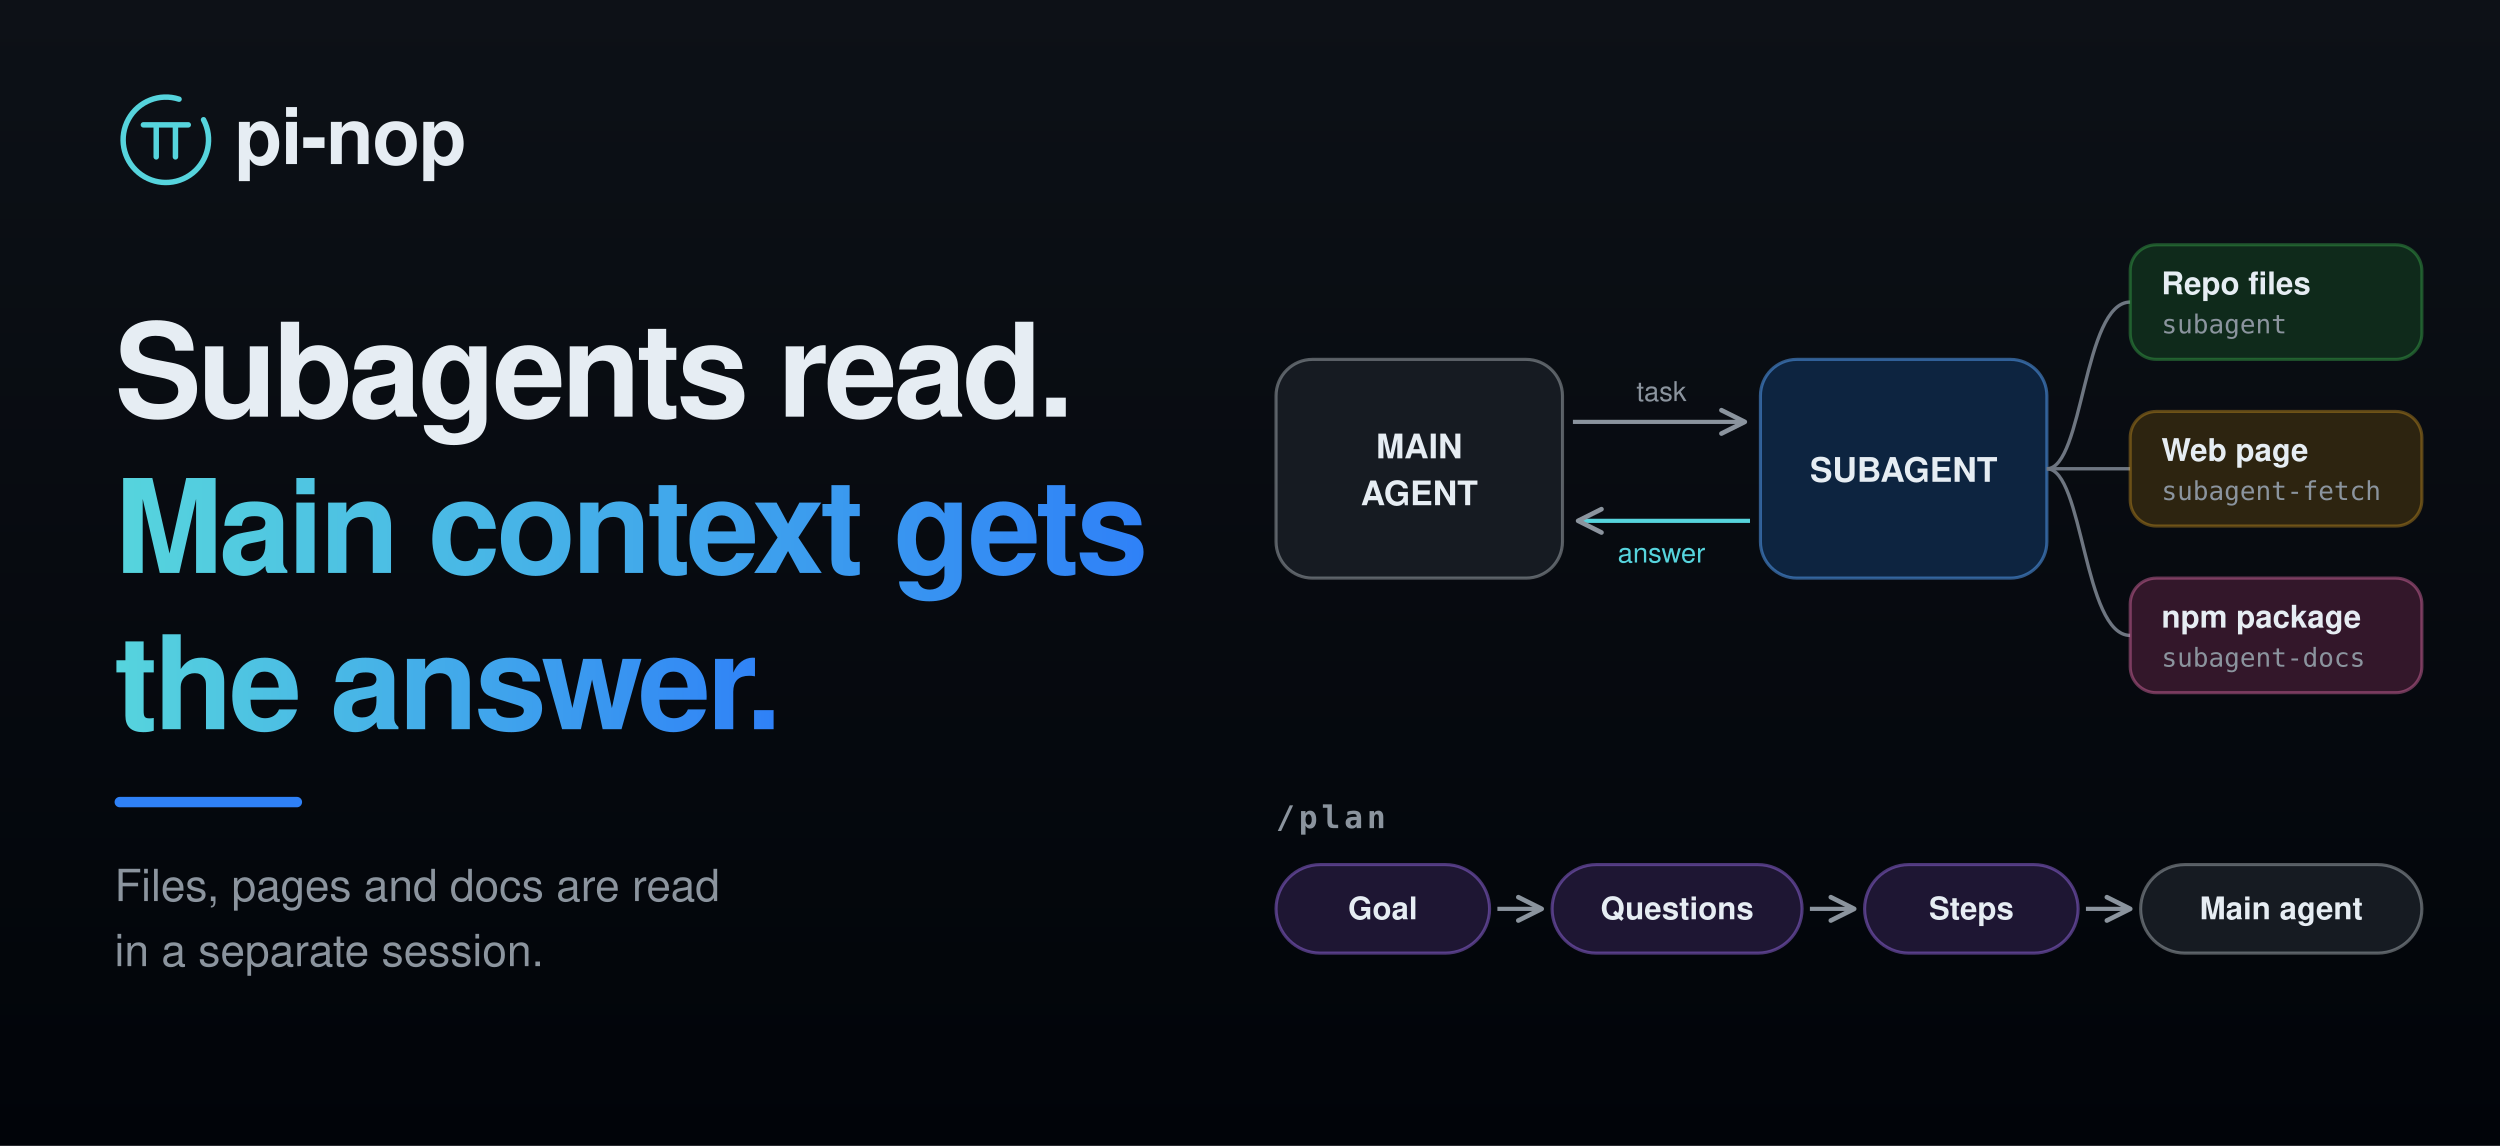
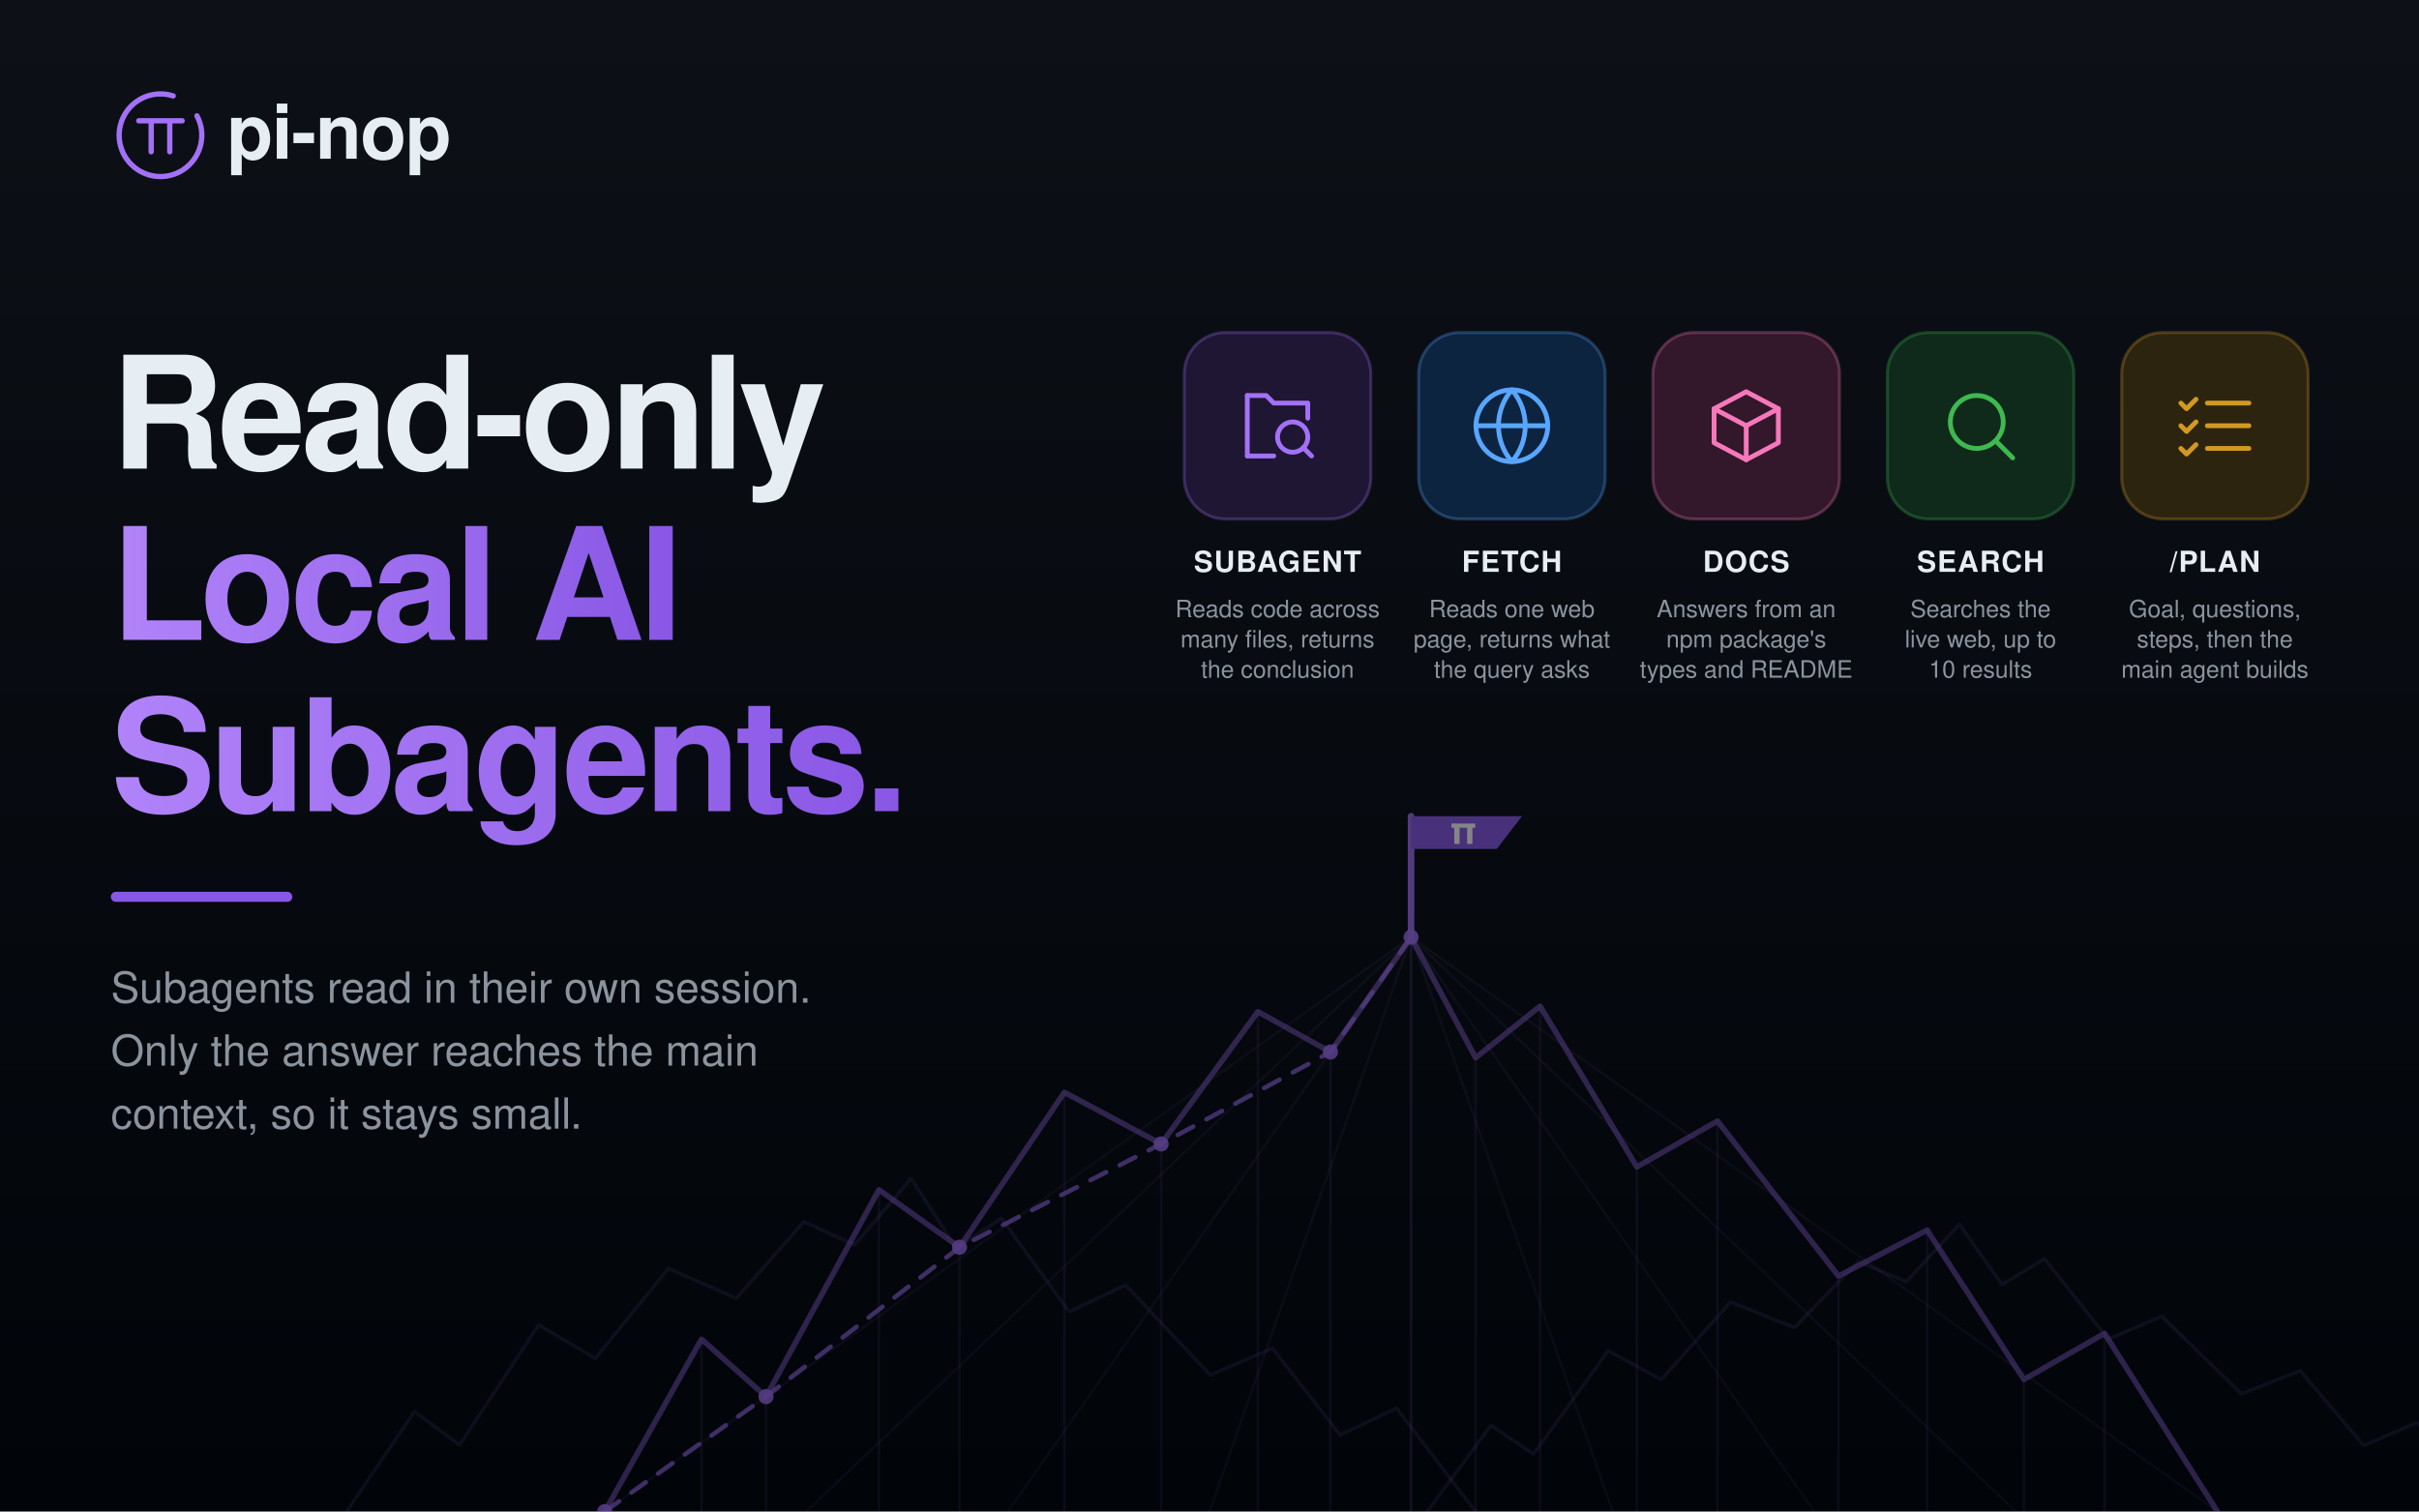
- <svg xmlns="http://www.w3.org/2000/svg" viewBox="0 0 960 440" width="960" height="440" font-family="-apple-system, BlinkMacSystemFont, 'Segoe UI', Helvetica, 'Liberation Sans', Arial, sans-serif" role="img" aria-label="pi-nop. The main agent sends a task to a subagent. The subagent reads repo files, a web page or npm package docs in its own session and sends back only the answer. /plan goes from goal to questions to steps, then the main agent builds it.">
+ <svg xmlns="http://www.w3.org/2000/svg" viewBox="0 0 960 600" width="960" height="600" font-family="-apple-system, BlinkMacSystemFont, 'Segoe UI', Helvetica, 'Liberation Sans', Arial, sans-serif" role="img" aria-label="pi-nop — Read-only Local AI Subagents. subagent reads code across many files, subagent-fetch reads one web page, subagent-docs answers from an npm package, web-search searches the live web, and /plan goes from goal to questions to steps before the main agent builds it.">
  <defs>
+     <clipPath id="frame">
+       <rect x="0" y="0" width="960" height="600" />
+     </clipPath>
    <linearGradient id="bg" x1="0" y1="0" x2="0" y2="1">
      <stop offset="0" stop-color="#0d1117" />
      <stop offset="1" stop-color="#010409" />
    </linearGradient>
    <linearGradient id="hl" x1="0" y1="0" x2="1" y2="0">
-       <stop offset="0" stop-color="#56d4dd" />
-       <stop offset="1" stop-color="#2f81f7" />
+       <stop offset="0" stop-color="#b183f9" />
+       <stop offset="1" stop-color="#8957e5" />
    </linearGradient>
-     <marker id="arrow" viewBox="0 0 10 10" refX="9" refY="5" markerWidth="7" markerHeight="7" orient="auto-start-reverse">
-       <path d="M1 1L9 5L1 9" fill="none" stroke="#8b949e" stroke-width="1.6" stroke-linecap="round" stroke-linejoin="round" />
-     </marker>
  </defs>
-   <rect width="960" height="440" fill="url(#bg)" />
-   <g transform="translate(44,34) scale(0.82)" fill="none" stroke="#56d4dd" stroke-width="2.56" stroke-linecap="round" stroke-linejoin="round">
+   <rect width="960" height="600" fill="url(#bg)" />
+   <g clip-path="url(#frame)" fill="none" stroke="#a371f7" stroke-linecap="round" stroke-linejoin="round" opacity="0.5">
+     <path d="M137.6 600.0L164.5 560.3L182.4 573.6L213.8 525.9L236.2 539.2L265.3 503.5L292.2 515.4L319.0 485.0L339.2 494.2L361.6 467.8L379.5 495.5L397.4 483.6L424.3 520.7L446.7 510.1L480.3 545.8L505.0 535.2L531.8 569.6L554.2 559.0L585.6 600.0" stroke-width="1.4" opacity="0.16" />
+     <path d="M566.4 600.0L591.7 565.8L608.6 577.2L638.2 536.2L659.3 547.6L686.8 516.8L712.1 527.0L737.5 500.8L756.5 508.8L777.6 486.0L794.5 509.9L811.4 499.7L836.7 531.6L857.9 522.5L889.5 553.3L912.8 544.1L938.1 573.8L959.2 564.7L988.8 600.0" stroke-width="1.4" opacity="0.16" />
+     <path d="M560.0 372.0L240.0 600M560.0 372.0L320.0 600M560.0 372.0L400.0 600M560.0 372.0L480.0 600M560.0 372.0L560.0 600M560.0 372.0L640.0 600M560.0 372.0L720.0 600M560.0 372.0L800.0 600M560.0 372.0L880.0 600" stroke-width="1" opacity="0.1" />
+     <path d="M278.4 531.6L278.4 600M304.0 554.4L304.0 600M348.8 472.3L348.8 600M380.8 495.1L380.8 600M422.4 433.6L422.4 600M460.8 454.1L460.8 600M499.2 401.6L499.2 600M528.0 417.6L528.0 600M560.0 372.0L560.0 600M585.6 419.9L585.6 600M611.2 399.4L611.2 600M649.6 463.2L649.6 600M681.6 445.0L681.6 600M729.6 506.5L729.6 600M764.8 488.3L764.8 600M803.2 547.6L803.2 600M835.2 529.3L835.2 600" stroke-width="1" opacity="0.13" />
+     <path d="M240.0 600.0L278.4 531.6L304.0 554.4L348.8 472.3L380.8 495.1L422.4 433.6L460.8 454.1L499.2 401.6L528.0 417.6L560.0 372.0L585.6 419.9L611.2 399.4L649.6 463.2L681.6 445.0L729.6 506.5L764.8 488.3L803.2 547.6L835.2 529.3L880.0 600.0" stroke-width="2.2" opacity="0.55" />
+     <path d="M240.0 600.0L304.0 554.4L380.8 495.1L460.8 454.1L528.0 417.6L560.0 372.0" stroke-width="1.8" stroke-dasharray="7 6" opacity="0.75" />
+     <circle cx="240.0" cy="600.0" r="3" fill="#a371f7" stroke="none" opacity="0.9" />
+     <circle cx="304.0" cy="554.4" r="3" fill="#a371f7" stroke="none" opacity="0.9" />
+     <circle cx="380.8" cy="495.1" r="3" fill="#a371f7" stroke="none" opacity="0.9" />
+     <circle cx="460.8" cy="454.1" r="3" fill="#a371f7" stroke="none" opacity="0.9" />
+     <circle cx="528.0" cy="417.6" r="3" fill="#a371f7" stroke="none" opacity="0.9" />
+     <circle cx="560.0" cy="372.0" r="3" fill="#a371f7" stroke="none" opacity="0.9" />
+     <path d="M560.0 372.0L560.0 324.0" stroke-width="2.6" opacity="0.95" />
+     <path d="M560.0 324.0h44l-10 13h-34z" fill="#8957e5" stroke="none" />
+     <text x="575.0" y="335.0" font-size="15" font-weight="700" fill="#fff" stroke="none">π</text>
+   </g>
+   <g transform="translate(44,34) scale(0.82)" fill="none" stroke="#a371f7" stroke-width="2.56" stroke-linecap="round" stroke-linejoin="round">
    <path d="M30.18 4.98A20 20 0 1 0 41.66 14.61" />
    <path d="M13.5 17H34.5M19.5 17V32M28.5 17V32" />
  </g>
  <text x="90" y="63" font-size="30" font-weight="700" fill="#e6edf3" letter-spacing="-0.5">pi-nop</text>
-   <text x="44" y="160" font-size="50" font-weight="700" fill="#e6edf3" letter-spacing="-1.5">Subagents read.</text>
-   <text x="44" y="220" font-size="50" font-weight="700" fill="url(#hl)" letter-spacing="-1.5">Main context gets</text>
-   <text x="44" y="280" font-size="50" font-weight="700" fill="url(#hl)" letter-spacing="-1.5">the answer.</text>
-   <rect x="44" y="306" width="72" height="4" rx="2" fill="#2f81f7" />
-   <text x="44" y="346" font-size="17" fill="#8b949e">Files, pages and docs are read</text>
-   <text x="44" y="371" font-size="17" fill="#8b949e">in a separate session.</text>
-   <rect x="490" y="138" width="110" height="84" rx="14" fill="#161b22" stroke="#e6edf3" stroke-opacity="0.35" stroke-width="1.2" />
-   <text x="545" y="176" text-anchor="middle" font-size="13" font-weight="700" fill="#e6edf3">MAIN</text>
-   <text x="545" y="194" text-anchor="middle" font-size="13" font-weight="700" fill="#e6edf3">AGENT</text>
-   <rect x="676" y="138" width="110" height="84" rx="14" fill="#0d2440" stroke="#58a6ff" stroke-opacity="0.5" stroke-width="1.2" />
-   <text x="731" y="185" text-anchor="middle" font-size="13" font-weight="700" fill="#e6edf3">SUBAGENT</text>
-   <g fill="none" stroke="#8b949e" stroke-width="1.6">
-     <path d="M604 162H670" marker-end="url(#arrow)" />
-     <path d="M672 200H606" marker-end="url(#arrow)" stroke="#56d4dd" />
+   <text x="44" y="186" font-size="62" font-weight="700" fill="#e6edf3" letter-spacing="-2">Read-only</text>
+   <text x="44" y="254" font-size="62" font-weight="700" fill="url(#hl)" letter-spacing="-2">Local AI</text>
+   <text x="44" y="322" font-size="62" font-weight="700" fill="url(#hl)" letter-spacing="-2">Subagents.</text>
+   <rect x="44" y="354" width="72" height="4" rx="2" fill="#8957e5" />
+   <text x="44" y="398" font-size="17" fill="#8b949e">Subagents read in their own session.</text>
+   <text x="44" y="423" font-size="17" fill="#8b949e">Only the answer reaches the main</text>
+   <text x="44" y="448" font-size="17" fill="#8b949e">context, so it stays small.</text>
+   <rect x="470.0" y="132" width="74" height="74" rx="16.3" fill="#1e1633" stroke="#a371f7" stroke-opacity="0.28" stroke-width="1.2" />
+   <g transform="translate(489.0,151.0) scale(1.5)" fill="none" stroke="#a371f7" stroke-width="1.27" stroke-linecap="round" stroke-linejoin="round">
+     <path d="M4 20h7" />
+     <path d="M4 4h5l2 2h9v4" />
+     <path d="M4 4v16" />
+     <circle cx="16" cy="15" r="4" />
+     <path d="M21 20l-2.2-2.2" />
  </g>
-   <text x="638" y="154" text-anchor="middle" font-size="10.5" fill="#8b949e">task</text>
-   <text x="638" y="216" text-anchor="middle" font-size="10.5" fill="#56d4dd">answer</text>
-   <g fill="none" stroke="#6e7681" stroke-width="1.3">
-     <path d="M786 180C800 180 800 116 818 116" />
-     <path d="M786 180H818" />
-     <path d="M786 180C800 180 800 244 818 244" />
+   <text x="507.0" y="227" text-anchor="middle" font-size="11.5" font-weight="700" fill="#e6edf3" letter-spacing="0.4">SUBAGENT</text>
+   <text x="507.0" y="245" text-anchor="middle" font-size="9.5" fill="#8b949e">Reads code across</text>
+   <text x="507.0" y="257" text-anchor="middle" font-size="9.5" fill="#8b949e">many files, returns</text>
+   <text x="507.0" y="269" text-anchor="middle" font-size="9.5" fill="#8b949e">the conclusion</text>
+   <rect x="563.0" y="132" width="74" height="74" rx="16.3" fill="#0d2440" stroke="#58a6ff" stroke-opacity="0.28" stroke-width="1.2" />
+   <g transform="translate(582.0,151.0) scale(1.5)" fill="none" stroke="#58a6ff" stroke-width="1.27" stroke-linecap="round" stroke-linejoin="round">
+     <circle cx="12" cy="12" r="9.5" />
+     <path d="M2.5 12h19" />
+     <path d="M12 2.5a14.5 14.5 0 0 1 0 19a14.5 14.5 0 0 1 0-19z" />
  </g>
-   <g font-size="12" font-weight="700" fill="#e6edf3">
-     <rect x="818" y="94" width="112" height="44" rx="10" fill="#0f2a1b" stroke="#3fb950" stroke-opacity="0.4" stroke-width="1.2" />
-     <text x="830" y="113">Repo files</text>
-     <rect x="818" y="158" width="112" height="44" rx="10" fill="#2d2410" stroke="#d29922" stroke-opacity="0.4" stroke-width="1.2" />
-     <text x="830" y="177">Web page</text>
-     <rect x="818" y="222" width="112" height="44" rx="10" fill="#33172a" stroke="#f778ba" stroke-opacity="0.4" stroke-width="1.2" />
-     <text x="830" y="241">npm package</text>
+   <text x="600.0" y="227" text-anchor="middle" font-size="11.5" font-weight="700" fill="#e6edf3" letter-spacing="0.4">FETCH</text>
+   <text x="600.0" y="245" text-anchor="middle" font-size="9.5" fill="#8b949e">Reads one web</text>
+   <text x="600.0" y="257" text-anchor="middle" font-size="9.5" fill="#8b949e">page, returns what</text>
+   <text x="600.0" y="269" text-anchor="middle" font-size="9.5" fill="#8b949e">the query asks</text>
+   <rect x="656.0" y="132" width="74" height="74" rx="16.3" fill="#33172a" stroke="#f778ba" stroke-opacity="0.28" stroke-width="1.2" />
+   <g transform="translate(675.0,151.0) scale(1.5)" fill="none" stroke="#f778ba" stroke-width="1.27" stroke-linecap="round" stroke-linejoin="round">
+     <path d="M3.5 7.5 12 3l8.5 4.5v9L12 21l-8.5-4.5z" />
+     <path d="M3.5 7.5 12 12l8.5-4.5" />
+     <path d="M12 12v9" />
  </g>
-   <g font-size="10" fill="#8b949e" font-family="ui-monospace, SFMono-Regular, Menlo, Consolas, monospace">
-     <text x="830" y="128">subagent</text>
-     <text x="830" y="192">subagent-fetch</text>
-     <text x="830" y="256">subagent-docs</text>
+   <text x="693.0" y="227" text-anchor="middle" font-size="11.5" font-weight="700" fill="#e6edf3" letter-spacing="0.4">DOCS</text>
+   <text x="693.0" y="245" text-anchor="middle" font-size="9.5" fill="#8b949e">Answers from an</text>
+   <text x="693.0" y="257" text-anchor="middle" font-size="9.5" fill="#8b949e">npm package's</text>
+   <text x="693.0" y="269" text-anchor="middle" font-size="9.5" fill="#8b949e">types and README</text>
+   <rect x="749.0" y="132" width="74" height="74" rx="16.3" fill="#0f2a1b" stroke="#3fb950" stroke-opacity="0.28" stroke-width="1.2" />
+   <g transform="translate(768.0,151.0) scale(1.5)" fill="none" stroke="#3fb950" stroke-width="1.27" stroke-linecap="round" stroke-linejoin="round">
+     <circle cx="11" cy="11" r="7" />
+     <path d="M20.5 20.5 16 16" />
  </g>
-   <text x="490" y="318" font-size="12" font-weight="700" fill="#8b949e" letter-spacing="1.5" font-family="ui-monospace, SFMono-Regular, Menlo, Consolas, monospace">/plan</text>
-   <g font-size="12" font-weight="700" fill="#e6edf3" text-anchor="middle">
-     <rect x="490" y="332" width="82" height="34" rx="17" fill="#1e1633" stroke="#a371f7" stroke-opacity="0.45" stroke-width="1.2" />
-     <text x="531" y="353">Goal</text>
-     <rect x="596" y="332" width="96" height="34" rx="17" fill="#1e1633" stroke="#a371f7" stroke-opacity="0.45" stroke-width="1.2" />
-     <text x="644" y="353">Questions</text>
-     <rect x="716" y="332" width="82" height="34" rx="17" fill="#1e1633" stroke="#a371f7" stroke-opacity="0.45" stroke-width="1.2" />
-     <text x="757" y="353">Steps</text>
-     <rect x="822" y="332" width="108" height="34" rx="17" fill="#161b22" stroke="#e6edf3" stroke-opacity="0.35" stroke-width="1.2" />
-     <text x="876" y="353">Main agent</text>
+   <text x="786.0" y="227" text-anchor="middle" font-size="11.5" font-weight="700" fill="#e6edf3" letter-spacing="0.4">SEARCH</text>
+   <text x="786.0" y="245" text-anchor="middle" font-size="9.5" fill="#8b949e">Searches the</text>
+   <text x="786.0" y="257" text-anchor="middle" font-size="9.5" fill="#8b949e">live web, up to</text>
+   <text x="786.0" y="269" text-anchor="middle" font-size="9.5" fill="#8b949e">10 results</text>
+   <rect x="842.0" y="132" width="74" height="74" rx="16.3" fill="#2d2410" stroke="#d29922" stroke-opacity="0.28" stroke-width="1.2" />
+   <g transform="translate(861.0,151.0) scale(1.5)" fill="none" stroke="#d29922" stroke-width="1.27" stroke-linecap="round" stroke-linejoin="round">
+     <path d="M10 6h11M10 12h11M10 18h11" />
+     <path d="m3 6 1.5 1.5L7 5" />
+     <path d="m3 12 1.5 1.5L7 11" />
+     <path d="m3 18 1.5 1.5L7 17" />
  </g>
-   <g fill="none" stroke="#8b949e" stroke-width="1.6">
-     <path d="M575 349H592" marker-end="url(#arrow)" />
-     <path d="M695 349H712" marker-end="url(#arrow)" />
-     <path d="M801 349H818" marker-end="url(#arrow)" />
-   </g>
+   <text x="879.0" y="227" text-anchor="middle" font-size="11.5" font-weight="700" fill="#e6edf3" letter-spacing="0.4">/PLAN</text>
+   <text x="879.0" y="245" text-anchor="middle" font-size="9.5" fill="#8b949e">Goal, questions,</text>
+   <text x="879.0" y="257" text-anchor="middle" font-size="9.5" fill="#8b949e">steps, then the</text>
+   <text x="879.0" y="269" text-anchor="middle" font-size="9.5" fill="#8b949e">main agent builds</text>
</svg>
